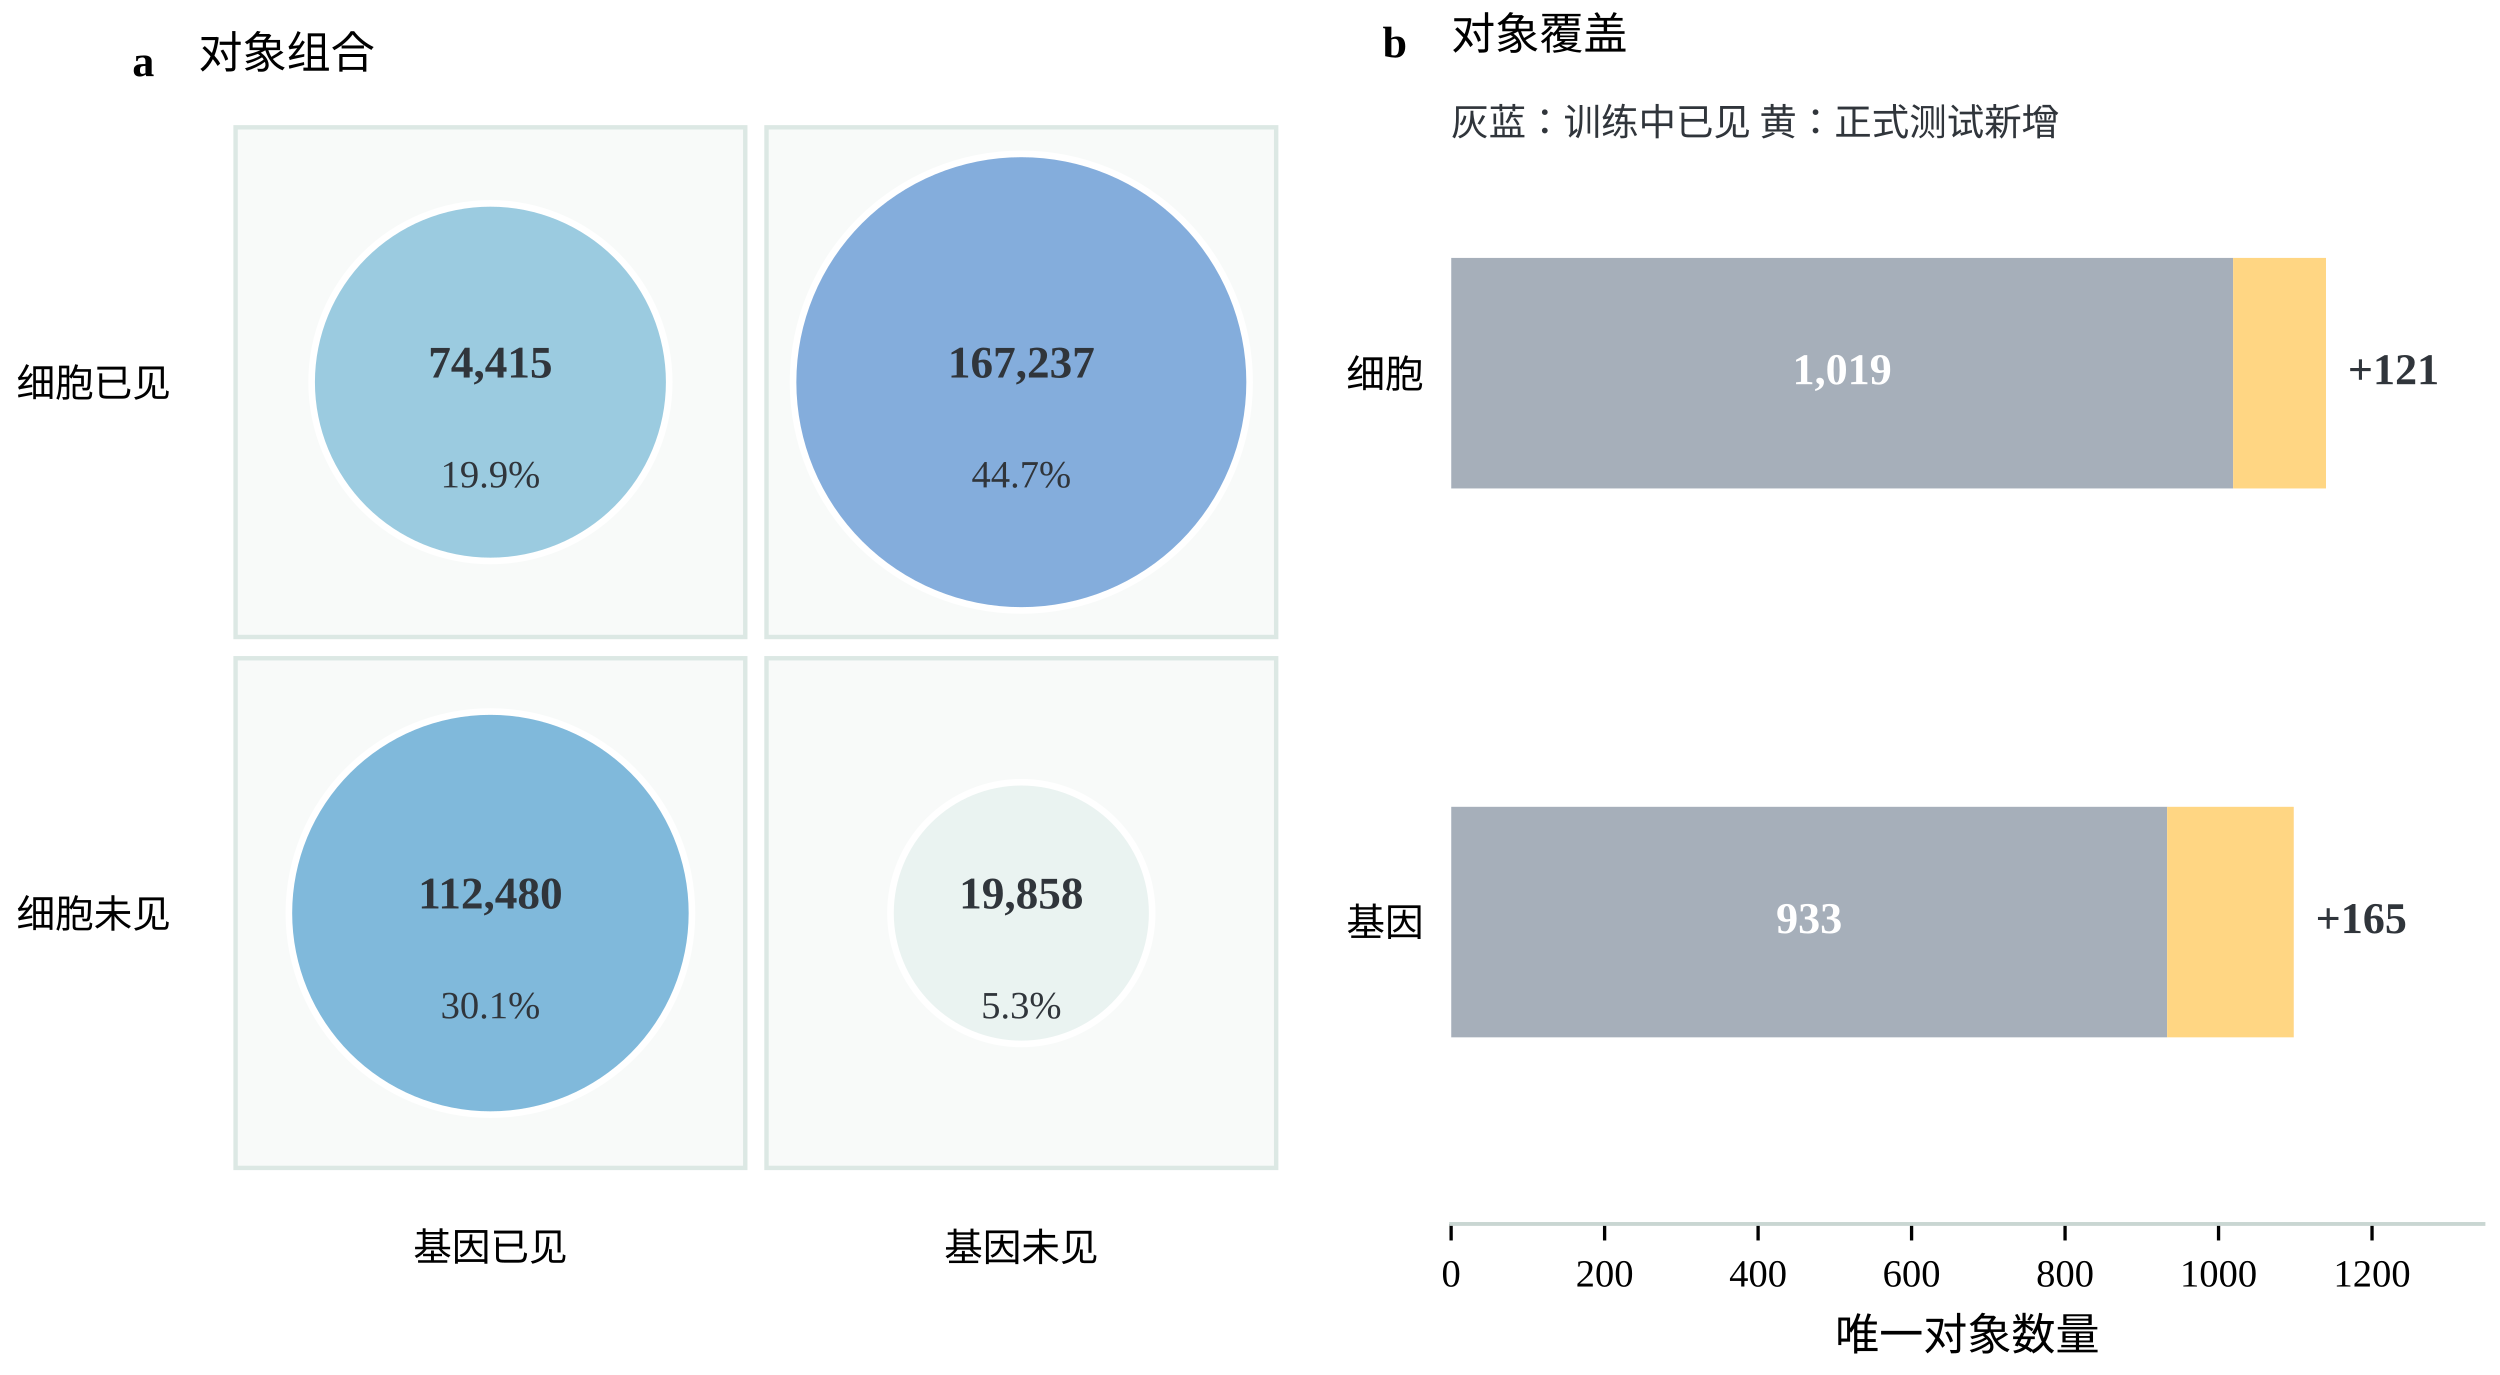
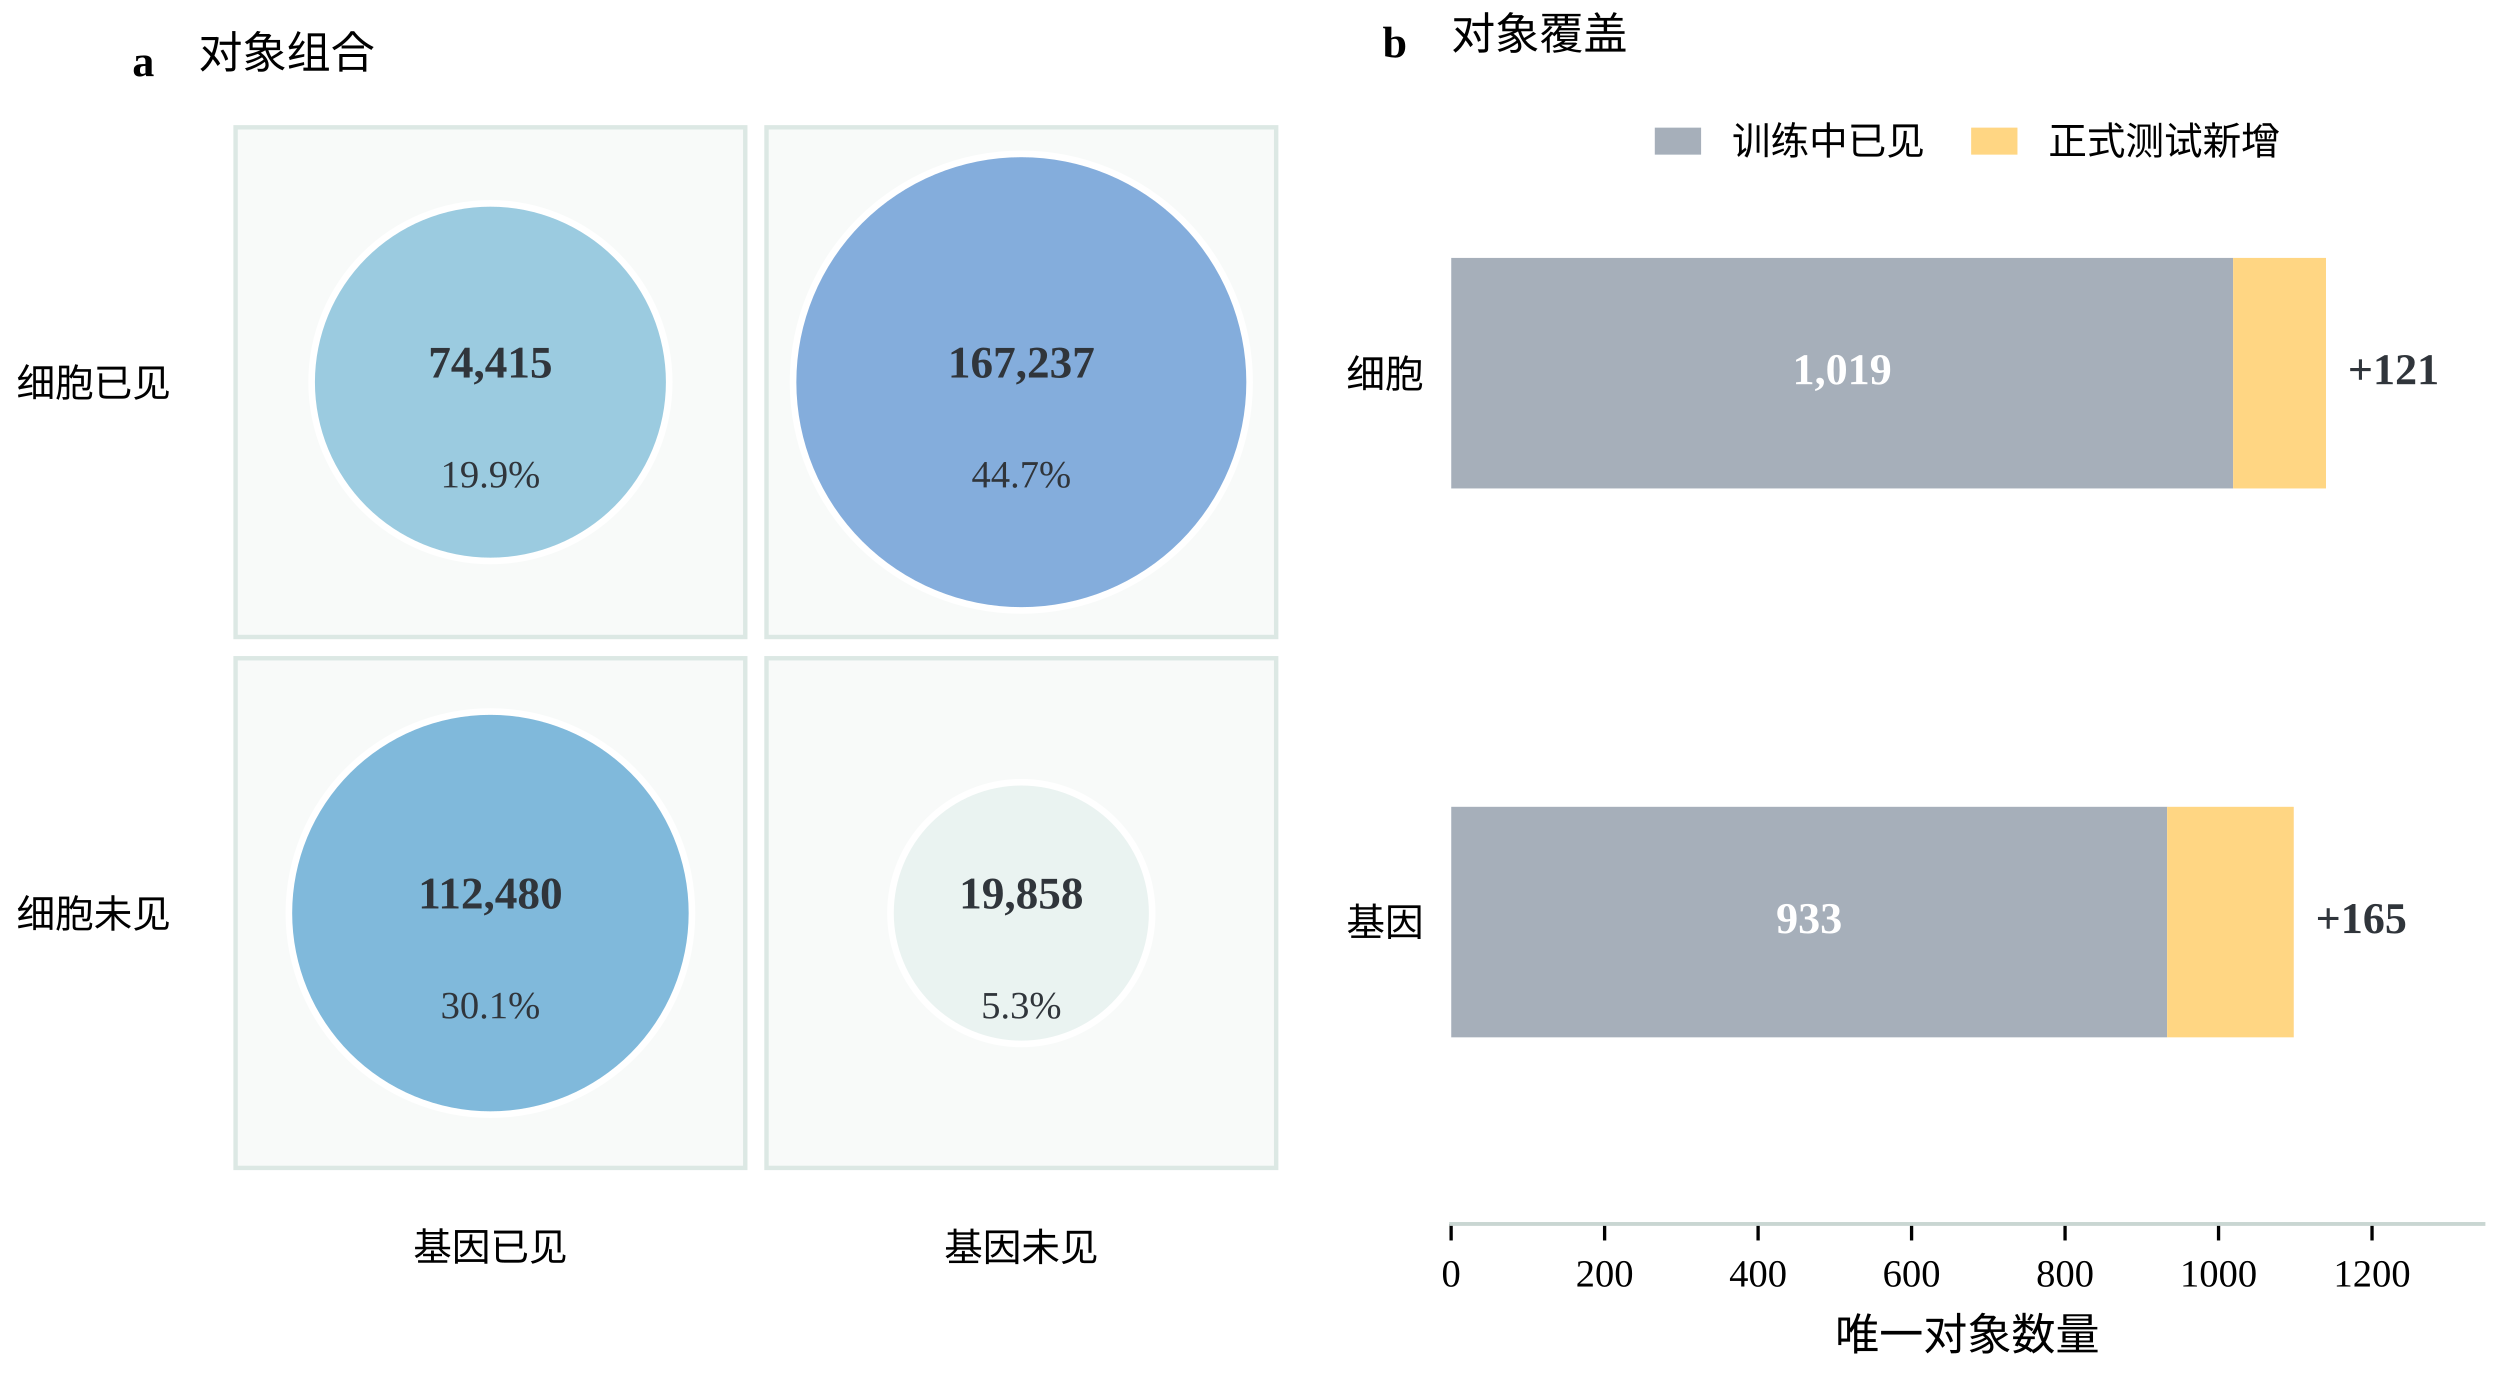
<svg xmlns="http://www.w3.org/2000/svg" xmlns:xlink="http://www.w3.org/1999/xlink" width="453.6pt" height="249.48pt" viewBox="0 0 453.6 249.48" version="1.1">
  <defs>
    <style type="text/css">*{stroke-linejoin: round; stroke-linecap: butt}</style>
  </defs>
  <g id="figure_1">
    <g id="patch_1">
      <path d="M 0 249.48  L 453.6 249.48  L 453.6 0  L 0 0  z " style="fill: #ffffff" />
    </g>
    <g id="axes_1">
      <g id="patch_2">
        <path d="M 36 218.651  L 238.292 218.651  L 238.292 16.359  L 36 16.359  z " style="fill: #ffffff" />
      </g>
      <g id="patch_3">
-         <path d="M 42.743 115.579  L 135.22 115.579  L 135.22 23.102  L 42.743 23.102  z " clip-path="url(#pfb73a5ed81)" style="fill: #f8faf9; stroke: #dce8e4; stroke-width: 0.8; stroke-linejoin: miter" />
+         <path d="M 42.743 115.579  L 135.22 115.579  L 135.22 23.102  L 42.743 23.102  z " clip-path="url(#p4339424a4b)" style="fill: #f8faf9; stroke: #dce8e4; stroke-width: 0.8; stroke-linejoin: miter" />
      </g>
      <g id="patch_4">
-         <path d="M 139.073 115.579  L 231.549 115.579  L 231.549 23.102  L 139.073 23.102  z " clip-path="url(#pfb73a5ed81)" style="fill: #f8faf9; stroke: #dce8e4; stroke-width: 0.8; stroke-linejoin: miter" />
+         <path d="M 139.073 115.579  L 231.549 115.579  L 231.549 23.102  L 139.073 23.102  z " clip-path="url(#p4339424a4b)" style="fill: #f8faf9; stroke: #dce8e4; stroke-width: 0.8; stroke-linejoin: miter" />
      </g>
      <g id="patch_5">
-         <path d="M 42.743 211.908  L 135.22 211.908  L 135.22 119.432  L 42.743 119.432  z " clip-path="url(#pfb73a5ed81)" style="fill: #f8faf9; stroke: #dce8e4; stroke-width: 0.8; stroke-linejoin: miter" />
+         <path d="M 42.743 211.908  L 135.22 211.908  L 135.22 119.432  L 42.743 119.432  z " clip-path="url(#p4339424a4b)" style="fill: #f8faf9; stroke: #dce8e4; stroke-width: 0.8; stroke-linejoin: miter" />
      </g>
      <g id="patch_6">
-         <path d="M 139.073 211.908  L 231.549 211.908  L 231.549 119.432  L 139.073 119.432  z " clip-path="url(#pfb73a5ed81)" style="fill: #f8faf9; stroke: #dce8e4; stroke-width: 0.8; stroke-linejoin: miter" />
+         <path d="M 139.073 211.908  L 231.549 211.908  L 231.549 119.432  L 139.073 119.432  z " clip-path="url(#p4339424a4b)" style="fill: #f8faf9; stroke: #dce8e4; stroke-width: 0.8; stroke-linejoin: miter" />
      </g>
      <g id="matplotlib.axis_1">
        <g id="xtick_1">
          <g id="line2d_1" />
          <g id="text_1">
            <text style="font-size: 7px; font-family: 'FandolSong', 'Times New Roman', 'DejaVu Sans', sans-serif; text-anchor: middle" x="88.981" y="228.733" transform="rotate(-0 88.98143 228.7328)">基因已见</text>
          </g>
        </g>
        <g id="xtick_2">
          <g id="line2d_2" />
          <g id="text_2">
            <text style="font-size: 7px; font-family: 'FandolSong', 'Times New Roman', 'DejaVu Sans', sans-serif; text-anchor: middle" x="185.311" y="228.796" transform="rotate(-0 185.3109 228.7962)">基因未见</text>
          </g>
        </g>
      </g>
      <g id="matplotlib.axis_2">
        <g id="ytick_1">
          <g id="line2d_3" />
          <g id="text_3">
            <text style="font-size: 7px; font-family: 'FandolSong', 'Times New Roman', 'DejaVu Sans', sans-serif; text-anchor: end" x="31" y="71.976" transform="rotate(-0 31.00024 71.97599)">细胞已见</text>
          </g>
        </g>
        <g id="ytick_2">
          <g id="line2d_4" />
          <g id="text_4">
            <text style="font-size: 7px; font-family: 'FandolSong', 'Times New Roman', 'DejaVu Sans', sans-serif; text-anchor: end" x="31" y="168.305" transform="rotate(-0 31.00024 168.3054)">细胞未见</text>
          </g>
        </g>
      </g>
      <g id="patch_7">
-         <path d="M 88.981 101.782  C 97.585 101.782 105.837 98.364 111.921 92.28  C 118.005 86.197 121.423 77.944 121.423 69.341  C 121.423 60.737 118.005 52.485 111.921 46.401  C 105.837 40.317 97.585 36.899 88.981 36.899  C 80.378 36.899 72.125 40.317 66.042 46.401  C 59.958 52.485 56.54 60.737 56.54 69.341  C 56.54 77.944 59.958 86.197 66.042 92.28  C 72.125 98.364 80.378 101.782 88.981 101.782  z " clip-path="url(#pfb73a5ed81)" style="fill: #9bcbe0; stroke: #ffffff; stroke-width: 1.2; stroke-linejoin: miter" />
+         <path d="M 88.981 101.782  C 97.585 101.782 105.837 98.364 111.921 92.28  C 118.005 86.197 121.423 77.944 121.423 69.341  C 121.423 60.737 118.005 52.485 111.921 46.401  C 105.837 40.317 97.585 36.899 88.981 36.899  C 80.378 36.899 72.125 40.317 66.042 46.401  C 59.958 52.485 56.54 60.737 56.54 69.341  C 56.54 77.944 59.958 86.197 66.042 92.28  C 72.125 98.364 80.378 101.782 88.981 101.782  z " clip-path="url(#p4339424a4b)" style="fill: #9bcbe0; stroke: #ffffff; stroke-width: 1.2; stroke-linejoin: miter" />
      </g>
      <g id="patch_8">
-         <path d="M 185.311 110.762  C 196.296 110.762 206.833 106.398 214.6 98.63  C 222.368 90.862 226.733 80.326 226.733 69.341  C 226.733 58.355 222.368 47.819 214.6 40.051  C 206.833 32.283 196.296 27.919 185.311 27.919  C 174.326 27.919 163.789 32.283 156.021 40.051  C 148.254 47.819 143.889 58.355 143.889 69.341  C 143.889 80.326 148.254 90.862 156.021 98.63  C 163.789 106.398 174.326 110.762 185.311 110.762  z " clip-path="url(#pfb73a5ed81)" style="fill: #84addc; stroke: #ffffff; stroke-width: 1.2; stroke-linejoin: miter" />
+         <path d="M 185.311 110.762  C 196.296 110.762 206.833 106.398 214.6 98.63  C 222.368 90.862 226.733 80.326 226.733 69.341  C 226.733 58.355 222.368 47.819 214.6 40.051  C 206.833 32.283 196.296 27.919 185.311 27.919  C 174.326 27.919 163.789 32.283 156.021 40.051  C 148.254 47.819 143.889 58.355 143.889 69.341  C 143.889 80.326 148.254 90.862 156.021 98.63  C 163.789 106.398 174.326 110.762 185.311 110.762  z " clip-path="url(#p4339424a4b)" style="fill: #84addc; stroke: #ffffff; stroke-width: 1.2; stroke-linejoin: miter" />
      </g>
      <g id="patch_9">
-         <path d="M 88.981 202.24  C 98.68 202.24 107.982 198.386 114.84 191.529  C 121.698 184.671 125.551 175.368 125.551 165.67  C 125.551 155.972 121.698 146.669 114.84 139.811  C 107.982 132.954 98.68 129.1 88.981 129.1  C 79.283 129.1 69.981 132.954 63.123 139.811  C 56.265 146.669 52.412 155.972 52.412 165.67  C 52.412 175.368 56.265 184.671 63.123 191.529  C 69.981 198.386 79.283 202.24 88.981 202.24  z " clip-path="url(#pfb73a5ed81)" style="fill: #80b9db; stroke: #ffffff; stroke-width: 1.2; stroke-linejoin: miter" />
+         <path d="M 88.981 202.24  C 98.68 202.24 107.982 198.386 114.84 191.529  C 121.698 184.671 125.551 175.368 125.551 165.67  C 125.551 155.972 121.698 146.669 114.84 139.811  C 107.982 132.954 98.68 129.1 88.981 129.1  C 79.283 129.1 69.981 132.954 63.123 139.811  C 56.265 146.669 52.412 155.972 52.412 165.67  C 52.412 175.368 56.265 184.671 63.123 191.529  C 69.981 198.386 79.283 202.24 88.981 202.24  z " clip-path="url(#p4339424a4b)" style="fill: #80b9db; stroke: #ffffff; stroke-width: 1.2; stroke-linejoin: miter" />
      </g>
      <g id="patch_10">
-         <path d="M 185.311 189.414  C 191.608 189.414 197.648 186.912 202.1 182.459  C 206.553 178.007 209.055 171.967 209.055 165.67  C 209.055 159.373 206.553 153.333 202.1 148.881  C 197.648 144.428 191.608 141.926 185.311 141.926  C 179.014 141.926 172.974 144.428 168.521 148.881  C 164.069 153.333 161.567 159.373 161.567 165.67  C 161.567 171.967 164.069 178.007 168.521 182.459  C 172.974 186.912 179.014 189.414 185.311 189.414  z " clip-path="url(#pfb73a5ed81)" style="fill: #eaf3f1; stroke: #ffffff; stroke-width: 1.2; stroke-linejoin: miter" />
+         <path d="M 185.311 189.414  C 191.608 189.414 197.648 186.912 202.1 182.459  C 206.553 178.007 209.055 171.967 209.055 165.67  C 209.055 159.373 206.553 153.333 202.1 148.881  C 197.648 144.428 191.608 141.926 185.311 141.926  C 179.014 141.926 172.974 144.428 168.521 148.881  C 164.069 153.333 161.567 159.373 161.567 165.67  C 161.567 171.967 164.069 178.007 168.521 182.459  C 172.974 186.912 179.014 189.414 185.311 189.414  z " clip-path="url(#p4339424a4b)" style="fill: #eaf3f1; stroke: #ffffff; stroke-width: 1.2; stroke-linejoin: miter" />
      </g>
      <g id="text_5">
        <text style="font-weight: 700; font-size: 8.2px; font-family: 'FandolSong', 'Times New Roman', 'DejaVu Sans', sans-serif; text-anchor: middle; fill: #30353b" x="88.981" y="68.501" transform="rotate(-0 88.98143 68.50071)">74,415</text>
      </g>
      <g id="text_6">
        <text style="font-size: 7px; font-family: 'FandolSong', 'Times New Roman', 'DejaVu Sans', sans-serif; text-anchor: middle; fill: #30353b" x="88.981" y="88.43" transform="rotate(-0 88.98143 88.42989)">19.9%</text>
      </g>
      <g id="text_7">
        <text style="font-weight: 700; font-size: 8.2px; font-family: 'FandolSong', 'Times New Roman', 'DejaVu Sans', sans-serif; text-anchor: middle; fill: #30353b" x="185.311" y="68.501" transform="rotate(-0 185.3109 68.50071)">167,237</text>
      </g>
      <g id="text_8">
        <text style="font-size: 7px; font-family: 'FandolSong', 'Times New Roman', 'DejaVu Sans', sans-serif; text-anchor: middle; fill: #30353b" x="185.311" y="88.43" transform="rotate(-0 185.3109 88.42989)">44.7%</text>
      </g>
      <g id="text_9">
        <text style="font-weight: 700; font-size: 8.2px; font-family: 'FandolSong', 'Times New Roman', 'DejaVu Sans', sans-serif; text-anchor: middle; fill: #30353b" x="88.981" y="164.83" transform="rotate(-0 88.98143 164.8301)">112,480</text>
      </g>
      <g id="text_10">
        <text style="font-size: 7px; font-family: 'FandolSong', 'Times New Roman', 'DejaVu Sans', sans-serif; text-anchor: middle; fill: #30353b" x="88.981" y="184.759" transform="rotate(-0 88.98143 184.7593)">30.1%</text>
      </g>
      <g id="text_11">
        <text style="font-weight: 700; font-size: 8.2px; font-family: 'FandolSong', 'Times New Roman', 'DejaVu Sans', sans-serif; text-anchor: middle; fill: #30353b" x="185.311" y="164.83" transform="rotate(-0 185.3109 164.8301)">19,858</text>
      </g>
      <g id="text_12">
        <text style="font-size: 7px; font-family: 'FandolSong', 'Times New Roman', 'DejaVu Sans', sans-serif; text-anchor: middle; fill: #30353b" x="185.311" y="184.759" transform="rotate(-0 185.3109 184.7593)">5.3%</text>
      </g>
      <g id="text_13">
        <text style="font-weight: 700; font-size: 8px; font-family: 'FandolSong', 'Times New Roman', 'DejaVu Sans', sans-serif; text-anchor: end" x="28" y="13.807" transform="rotate(-0 28.00024 13.80691)">a</text>
      </g>
      <g id="text_14">
        <text style="font-size: 8px; font-family: 'FandolSong', 'Times New Roman', 'DejaVu Sans', sans-serif; text-anchor: start" x="36" y="12.359" transform="rotate(-0 36.00024 12.35941)">对象组合</text>
      </g>
    </g>
    <g id="axes_2">
      <g id="patch_11">
        <path d="M 263.293 222.075  L 450.6 222.075  L 450.6 12.935  L 263.293 12.935  z " style="fill: #ffffff" />
      </g>
      <g id="patch_12">
-         <path d="M 263.293 88.624  L 405.179 88.624  L 405.179 46.796  L 263.293 46.796  z " clip-path="url(#pcf6e0b3eb7)" style="fill: #929eab; opacity: 0.82" />
+         <path d="M 263.293 88.624  L 405.179 88.624  L 405.179 46.796  L 263.293 46.796  z " clip-path="url(#pde9f74b1bc)" style="fill: #929eab; opacity: 0.82" />
      </g>
      <g id="patch_13">
-         <path d="M 405.179 88.624  L 422.027 88.624  L 422.027 46.796  L 405.179 46.796  z " clip-path="url(#pcf6e0b3eb7)" style="fill: #ffd47d; opacity: 0.95" />
+         <path d="M 405.179 88.624  L 422.027 88.624  L 422.027 46.796  L 405.179 46.796  z " clip-path="url(#pde9f74b1bc)" style="fill: #ffd47d; opacity: 0.95" />
      </g>
      <g id="patch_14">
-         <path d="M 263.293 188.215  L 393.205 188.215  L 393.205 146.387  L 263.293 146.387  z " clip-path="url(#pcf6e0b3eb7)" style="fill: #929eab; opacity: 0.82" />
+         <path d="M 263.293 188.215  L 393.205 188.215  L 393.205 146.387  L 263.293 146.387  z " clip-path="url(#pde9f74b1bc)" style="fill: #929eab; opacity: 0.82" />
      </g>
      <g id="patch_15">
-         <path d="M 393.205 188.215  L 416.179 188.215  L 416.179 146.387  L 393.205 146.387  z " clip-path="url(#pcf6e0b3eb7)" style="fill: #ffd47d; opacity: 0.95" />
+         <path d="M 393.205 188.215  L 416.179 188.215  L 416.179 146.387  L 393.205 146.387  z " clip-path="url(#pde9f74b1bc)" style="fill: #ffd47d; opacity: 0.95" />
      </g>
      <g id="matplotlib.axis_3">
        <g id="xtick_3">
          <g id="line2d_5">
            <defs>
-               <path id="m1020e42dc1" d="M 0 0  L 0 3  " style="stroke: #000000; stroke-width: 0.6" />
+               <path id="m1d0f73aa66" d="M 0 0  L 0 3  " style="stroke: #000000; stroke-width: 0.6" />
            </defs>
            <g>
-               <use xlink:href="#m1020e42dc1" x="263.293" y="222.075" style="stroke: #000000; stroke-width: 0.6" />
+               <use xlink:href="#m1d0f73aa66" x="263.293" y="222.075" style="stroke: #000000; stroke-width: 0.6" />
            </g>
          </g>
          <g id="text_15">
            <text style="font-size: 7px; font-family: 'FandolSong', 'Times New Roman', 'DejaVu Sans', sans-serif; text-anchor: middle" x="263.293" y="233.434" transform="rotate(-0 263.2925 233.4338)">0</text>
          </g>
        </g>
        <g id="xtick_4">
          <g id="line2d_6">
            <g>
-               <use xlink:href="#m1020e42dc1" x="291.141" y="222.075" style="stroke: #000000; stroke-width: 0.6" />
+               <use xlink:href="#m1d0f73aa66" x="291.141" y="222.075" style="stroke: #000000; stroke-width: 0.6" />
            </g>
          </g>
          <g id="text_16">
            <text style="font-size: 7px; font-family: 'FandolSong', 'Times New Roman', 'DejaVu Sans', sans-serif; text-anchor: middle" x="291.141" y="233.434" transform="rotate(-0 291.1408 233.4338)">200</text>
          </g>
        </g>
        <g id="xtick_5">
          <g id="line2d_7">
            <g>
-               <use xlink:href="#m1020e42dc1" x="318.989" y="222.075" style="stroke: #000000; stroke-width: 0.6" />
+               <use xlink:href="#m1d0f73aa66" x="318.989" y="222.075" style="stroke: #000000; stroke-width: 0.6" />
            </g>
          </g>
          <g id="text_17">
            <text style="font-size: 7px; font-family: 'FandolSong', 'Times New Roman', 'DejaVu Sans', sans-serif; text-anchor: middle" x="318.989" y="233.434" transform="rotate(-0 318.989 233.4338)">400</text>
          </g>
        </g>
        <g id="xtick_6">
          <g id="line2d_8">
            <g>
-               <use xlink:href="#m1020e42dc1" x="346.837" y="222.075" style="stroke: #000000; stroke-width: 0.6" />
+               <use xlink:href="#m1d0f73aa66" x="346.837" y="222.075" style="stroke: #000000; stroke-width: 0.6" />
            </g>
          </g>
          <g id="text_18">
            <text style="font-size: 7px; font-family: 'FandolSong', 'Times New Roman', 'DejaVu Sans', sans-serif; text-anchor: middle" x="346.837" y="233.434" transform="rotate(-0 346.8372 233.4338)">600</text>
          </g>
        </g>
        <g id="xtick_7">
          <g id="line2d_9">
            <g>
-               <use xlink:href="#m1020e42dc1" x="374.685" y="222.075" style="stroke: #000000; stroke-width: 0.6" />
+               <use xlink:href="#m1d0f73aa66" x="374.685" y="222.075" style="stroke: #000000; stroke-width: 0.6" />
            </g>
          </g>
          <g id="text_19">
            <text style="font-size: 7px; font-family: 'FandolSong', 'Times New Roman', 'DejaVu Sans', sans-serif; text-anchor: middle" x="374.685" y="233.434" transform="rotate(-0 374.6855 233.4338)">800</text>
          </g>
        </g>
        <g id="xtick_8">
          <g id="line2d_10">
            <g>
-               <use xlink:href="#m1020e42dc1" x="402.534" y="222.075" style="stroke: #000000; stroke-width: 0.6" />
+               <use xlink:href="#m1d0f73aa66" x="402.534" y="222.075" style="stroke: #000000; stroke-width: 0.6" />
            </g>
          </g>
          <g id="text_20">
            <text style="font-size: 7px; font-family: 'FandolSong', 'Times New Roman', 'DejaVu Sans', sans-serif; text-anchor: middle" x="402.534" y="233.434" transform="rotate(-0 402.5337 233.4338)">1000</text>
          </g>
        </g>
        <g id="xtick_9">
          <g id="line2d_11">
            <g>
-               <use xlink:href="#m1020e42dc1" x="430.382" y="222.075" style="stroke: #000000; stroke-width: 0.6" />
+               <use xlink:href="#m1d0f73aa66" x="430.382" y="222.075" style="stroke: #000000; stroke-width: 0.6" />
            </g>
          </g>
          <g id="text_21">
            <text style="font-size: 7px; font-family: 'FandolSong', 'Times New Roman', 'DejaVu Sans', sans-serif; text-anchor: middle" x="430.382" y="233.434" transform="rotate(-0 430.3819 233.4338)">1200</text>
          </g>
        </g>
        <g id="text_22">
          <text style="font-size: 8px; font-family: 'FandolSong', 'Times New Roman', 'DejaVu Sans', sans-serif; text-anchor: middle" x="356.946" y="244.927" transform="rotate(-0 356.9461 244.9273)">唯一对象数量</text>
        </g>
      </g>
      <g id="matplotlib.axis_4">
        <g id="ytick_3">
          <g id="line2d_12" />
          <g id="text_23">
            <text style="font-size: 7px; font-family: 'FandolSong', 'Times New Roman', 'DejaVu Sans', sans-serif; text-anchor: end" x="258.293" y="70.345" transform="rotate(-0 258.2925 70.34543)">细胞</text>
          </g>
        </g>
        <g id="ytick_4">
          <g id="line2d_13" />
          <g id="text_24">
            <text style="font-size: 7px; font-family: 'FandolSong', 'Times New Roman', 'DejaVu Sans', sans-serif; text-anchor: end" x="258.293" y="169.806" transform="rotate(-0 258.2925 169.8064)">基因</text>
          </g>
        </g>
      </g>
      <g id="patch_16">
        <path d="M 263.293 222.075  L 450.6 222.075  " style="fill: none; stroke: #c9d6d2; stroke-width: 0.7; stroke-linejoin: miter; stroke-linecap: square" />
      </g>
      <g id="text_25">
        <text style="font-weight: 700; font-size: 8px; font-family: 'FandolSong', 'Times New Roman', 'DejaVu Sans', sans-serif; text-anchor: middle; fill: #ffffff" x="334.236" y="69.71" transform="rotate(-0 334.2359 69.71004)">1,019</text>
      </g>
      <g id="text_26">
        <text style="font-weight: 700; font-size: 8px; font-family: 'FandolSong', 'Times New Roman', 'DejaVu Sans', sans-serif; text-anchor: start; fill: #30353b" x="425.996" y="69.71" transform="rotate(-0 425.9958 69.71004)">+121</text>
      </g>
      <g id="text_27">
        <text style="font-weight: 700; font-size: 8px; font-family: 'FandolSong', 'Times New Roman', 'DejaVu Sans', sans-serif; text-anchor: middle; fill: #ffffff" x="328.249" y="169.301" transform="rotate(-0 328.2485 169.3006)">933</text>
      </g>
      <g id="text_28">
        <text style="font-weight: 700; font-size: 8px; font-family: 'FandolSong', 'Times New Roman', 'DejaVu Sans', sans-serif; text-anchor: start; fill: #30353b" x="420.148" y="169.301" transform="rotate(-0 420.1477 169.3006)">+165</text>
      </g>
      <g id="text_29">
-         <text style="font-size: 6.8px; font-family: 'FandolSong', 'Times New Roman', 'DejaVu Sans', sans-serif; text-anchor: start; fill: #30353b" x="263.293" y="24.562" transform="rotate(-0 263.2925 24.56239)">灰蓝：训练中已见    黄：正式测试新增</text>
+         <text style="font-weight: 700; font-size: 8px; font-family: 'FandolSong', 'Times New Roman', 'DejaVu Sans', sans-serif; text-anchor: end" x="255.293" y="10.383" transform="rotate(-0 255.2925 10.38274)">b</text>
      </g>
      <g id="text_30">
-         <text style="font-weight: 700; font-size: 8px; font-family: 'FandolSong', 'Times New Roman', 'DejaVu Sans', sans-serif; text-anchor: end" x="255.293" y="10.383" transform="rotate(-0 255.2925 10.38274)">b</text>
-       </g>
-       <g id="text_31">
        <text style="font-size: 8px; font-family: 'FandolSong', 'Times New Roman', 'DejaVu Sans', sans-serif; text-anchor: start" x="263.293" y="8.935" transform="rotate(-0 263.2925 8.93524)">对象覆盖</text>
+       </g>
+       <g id="legend_1">
+         <g id="patch_17">
+           <path d="M 300.246 28.059  L 308.646 28.059  L 308.646 23.159  L 300.246 23.159  z " style="fill: #929eab; opacity: 0.82" />
+         </g>
+         <g id="text_31">
+           <text style="font-size: 7px; font-family: 'FandolSong', 'Times New Roman', 'DejaVu Sans', sans-serif; text-anchor: start" x="314.246" y="28.059" transform="rotate(-0 314.2461 28.05882)">训练中已见</text>
+         </g>
+         <g id="patch_18">
+           <path d="M 357.646 28.059  L 366.046 28.059  L 366.046 23.159  L 357.646 23.159  z " style="fill: #ffd47d; opacity: 0.95" />
+         </g>
+         <g id="text_32">
+           <text style="font-size: 7px; font-family: 'FandolSong', 'Times New Roman', 'DejaVu Sans', sans-serif; text-anchor: start" x="371.646" y="28.059" transform="rotate(-0 371.6461 28.05882)">正式测试新增</text>
+         </g>
      </g>
    </g>
  </g>
  <defs>
-     <clipPath id="pfb73a5ed81">
+     <clipPath id="p4339424a4b">
      <rect x="36" y="16.359" width="202.292" height="202.292" />
    </clipPath>
-     <clipPath id="pcf6e0b3eb7">
+     <clipPath id="pde9f74b1bc">
      <rect x="263.293" y="12.935" width="187.307" height="209.14" />
    </clipPath>
  </defs>
</svg>
